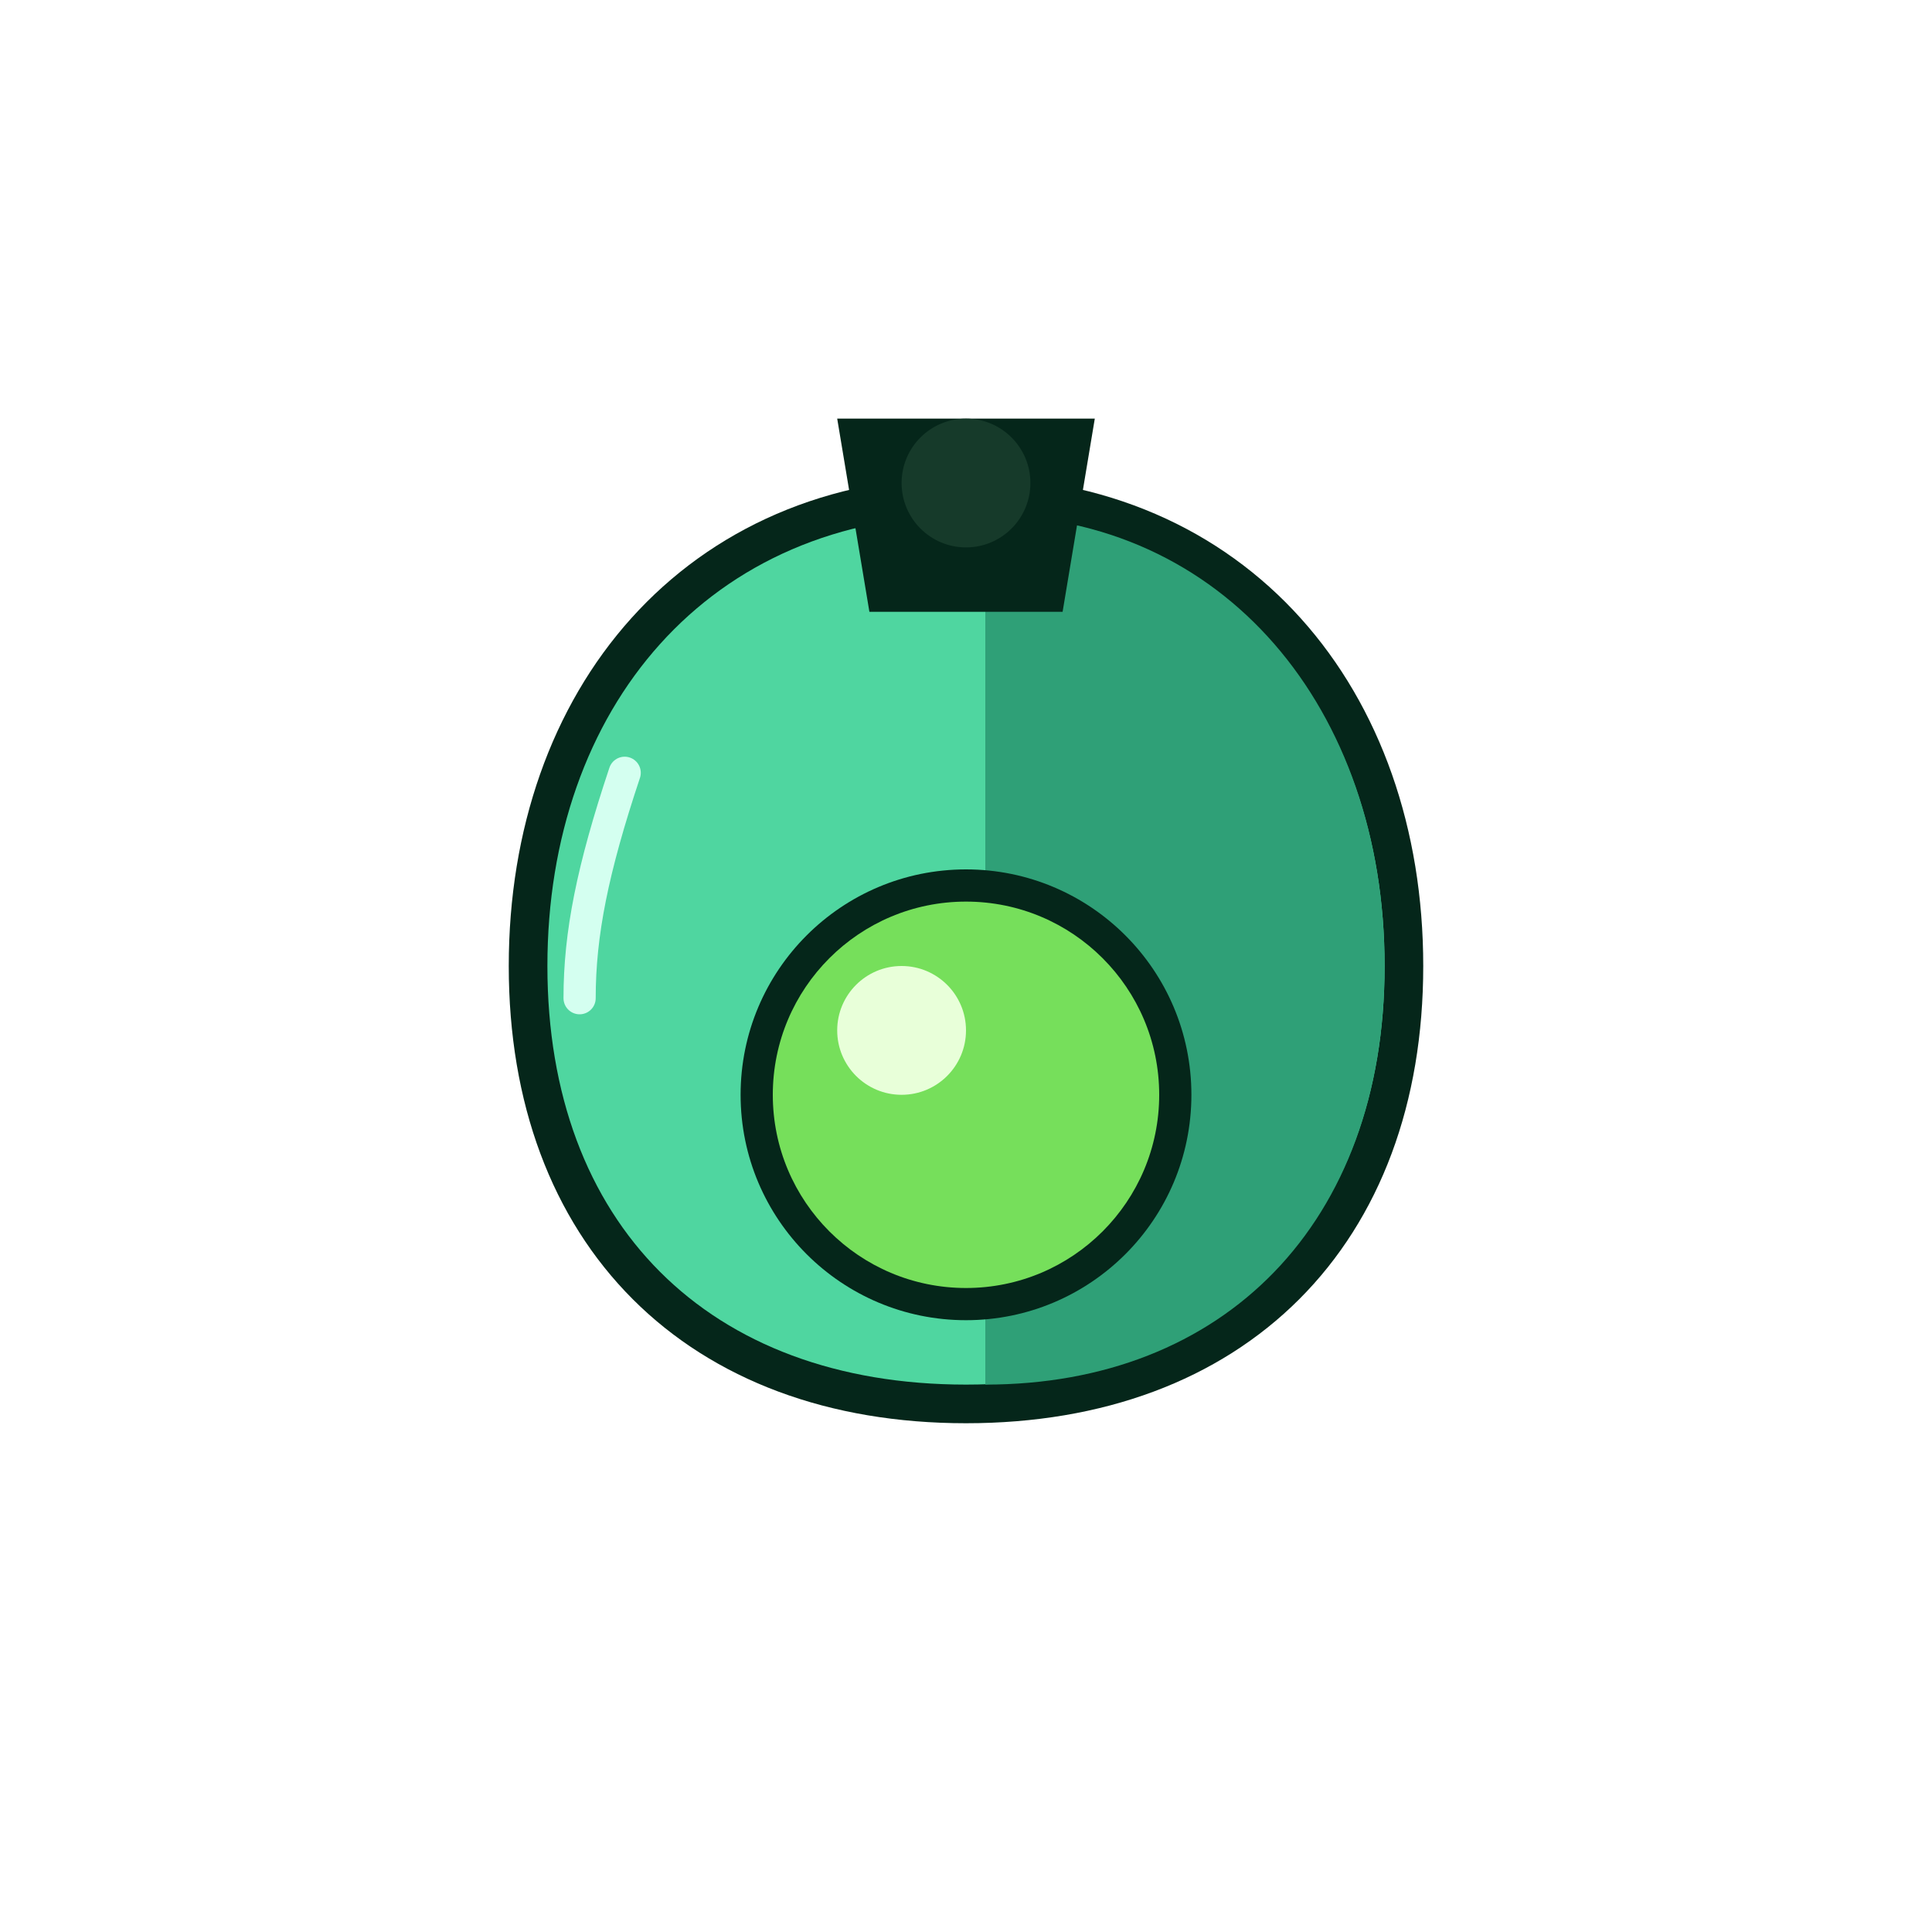
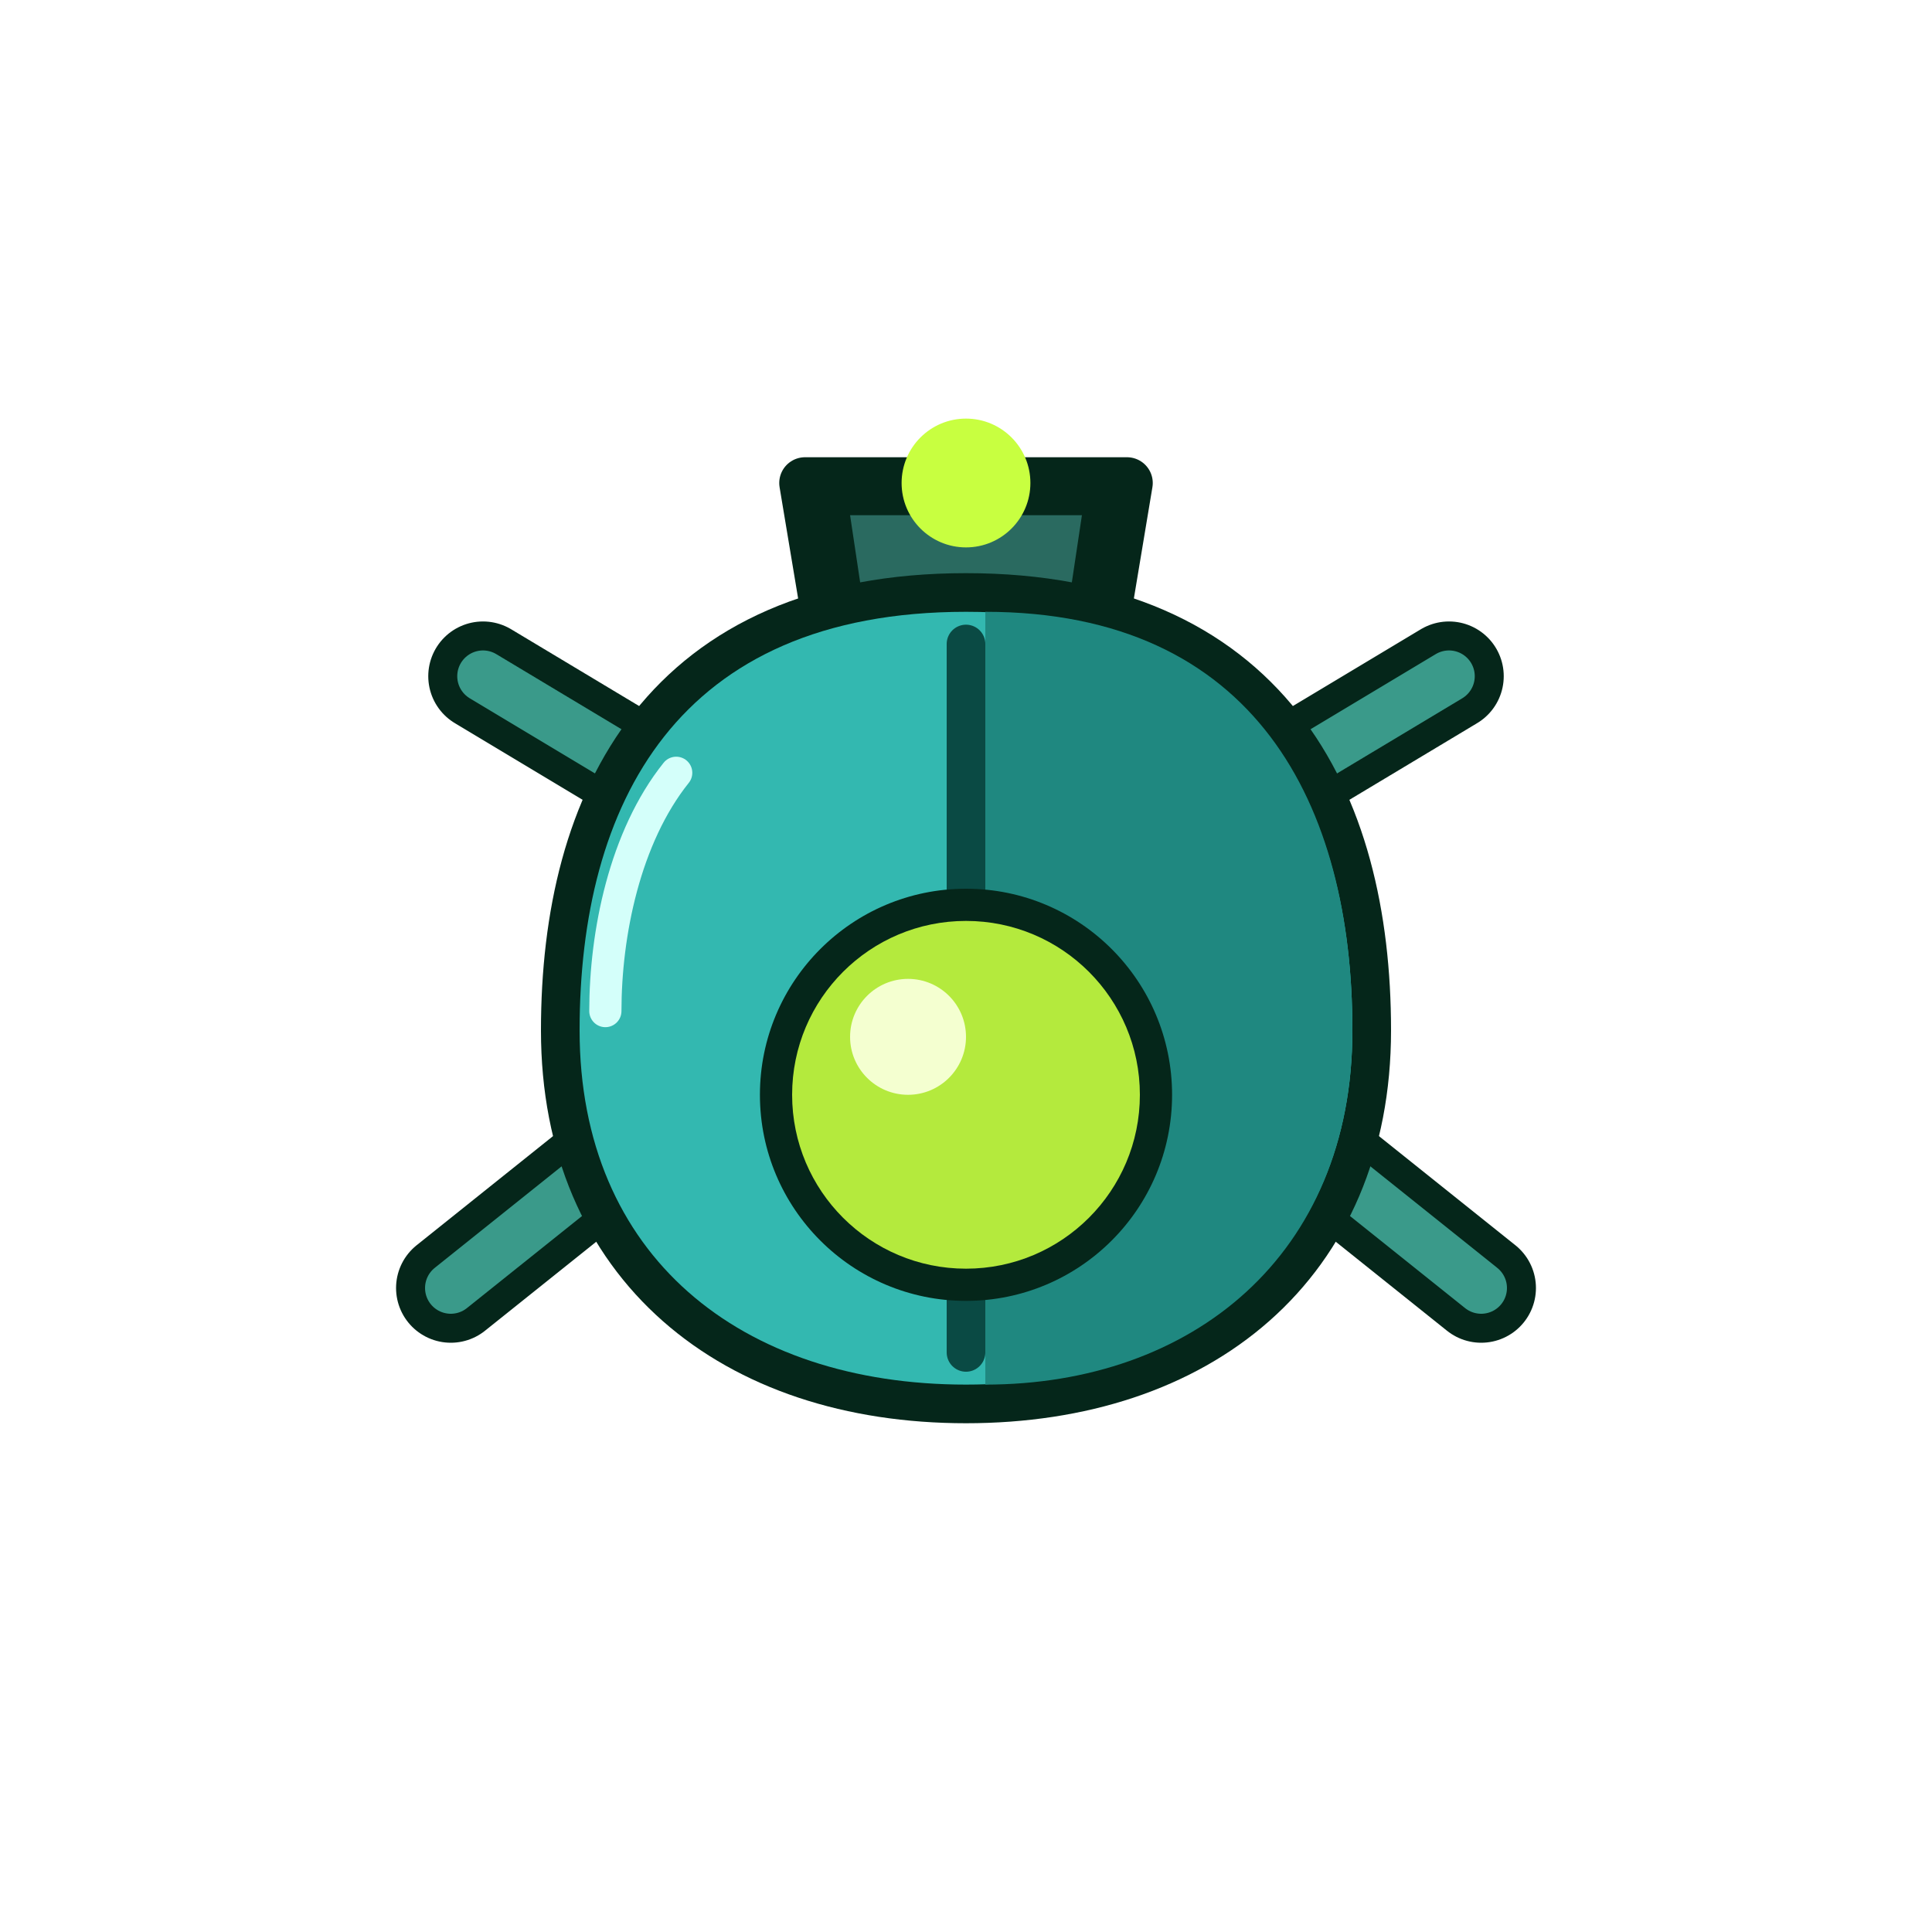
<svg xmlns="http://www.w3.org/2000/svg" viewBox="-30 -30 60 60">
  <g stroke-linejoin="round" stroke-linecap="round">
-     <path d="M0,-14 C8,-14 13,-8 13,0 C13,8 8,13 0,13 C-8,13 -13,8 -13,0 C-13,-8 -8,-14 0,-14 Z" fill="#05261a" stroke="#05261a" stroke-width="2.4" />
-     <path d="M0,-14 C8,-14 13,-8 13,0 C13,8 8,13 0,13 C-8,13 -13,8 -13,0 C-13,-8 -8,-14 0,-14 Z" fill="#4fd6a0" />
-     <path d="M0.6,-14 C8,-14 13,-8 13,0 C13,8 8,13 0.6,13 Z" fill="#2fa077" />
-     <path d="M-10.6,-6 C-11.6,-3 -12,-1 -12,1" stroke="#d4fff0" stroke-width="1" fill="none" />
-     <path d="M-4,-17 L4,-17 L3,-11 L-3,-11 Z" fill="#05261a" />
-     <circle cx="0" cy="-15" r="2" fill="#163a2a" />
+     <path d="M-10,-6 L-15,-9 M10,-6 L15,-9 M-11,6 L-16,10 M11,6 L16,10" stroke="#05261a" stroke-width="3.4" fill="none" />
+     <path d="M-10,-6 L-15,-9 M10,-6 L15,-9 M-11,6 L-16,10 M11,6 L16,10" stroke="#3a9a8a" stroke-width="1.6" fill="none" />
+     <path d="M-5,-15 L5,-15 L4,-9 L-4,-9 Z" fill="#05261a" stroke="#05261a" stroke-width="1.6" />
+     <path d="M-3.6,-14 L3.6,-14 L3,-10 L-3,-10 Z" fill="#2a6a60" />
+     <circle cx="0" cy="-15" r="2" fill="#c8ff40" />
+     <path d="M0,-11 C9,-11 12,-5 12,2 C12,9 7,13 0,13 C-7,13 -12,9 -12,2 C-12,-5 -9,-11 0,-11 Z" fill="#05261a" stroke="#05261a" stroke-width="2.4" />
+     <path d="M0,-11 C9,-11 12,-5 12,2 C12,9 7,13 0,13 C-7,13 -12,9 -12,2 C-12,-5 -9,-11 0,-11 Z" fill="#33b8b0" />
+     <path d="M0.6,-11 C9,-11 12,-5 12,2 C12,9 7,13 0.6,13 Z" fill="#1f8880" />
+     <path d="M0,-10 L0,12" stroke="#0a4a44" stroke-width="1.2" />
+     <path d="M-9,-6 C-10.6,-4 -11.2,-1 -11.2,1.4" stroke="#d4fffa" stroke-width="1" fill="none" />
    <g id="sac">
-       <circle cx="0" cy="4" r="7" fill="#05261a" />
-       <circle cx="0" cy="4" r="6" fill="#8aff66" opacity="0.85" />
-       <circle cx="-2" cy="2" r="2" fill="#e8ffd9" />
+       <circle cx="0" cy="4" r="6.4" fill="#05261a" />
+       <circle cx="0" cy="4" r="5.4" fill="#c8ff40" opacity="0.9" />
+       <circle cx="-1.8" cy="2.2" r="1.8" fill="#f4ffd0" />
    </g>
  </g>
</svg>
